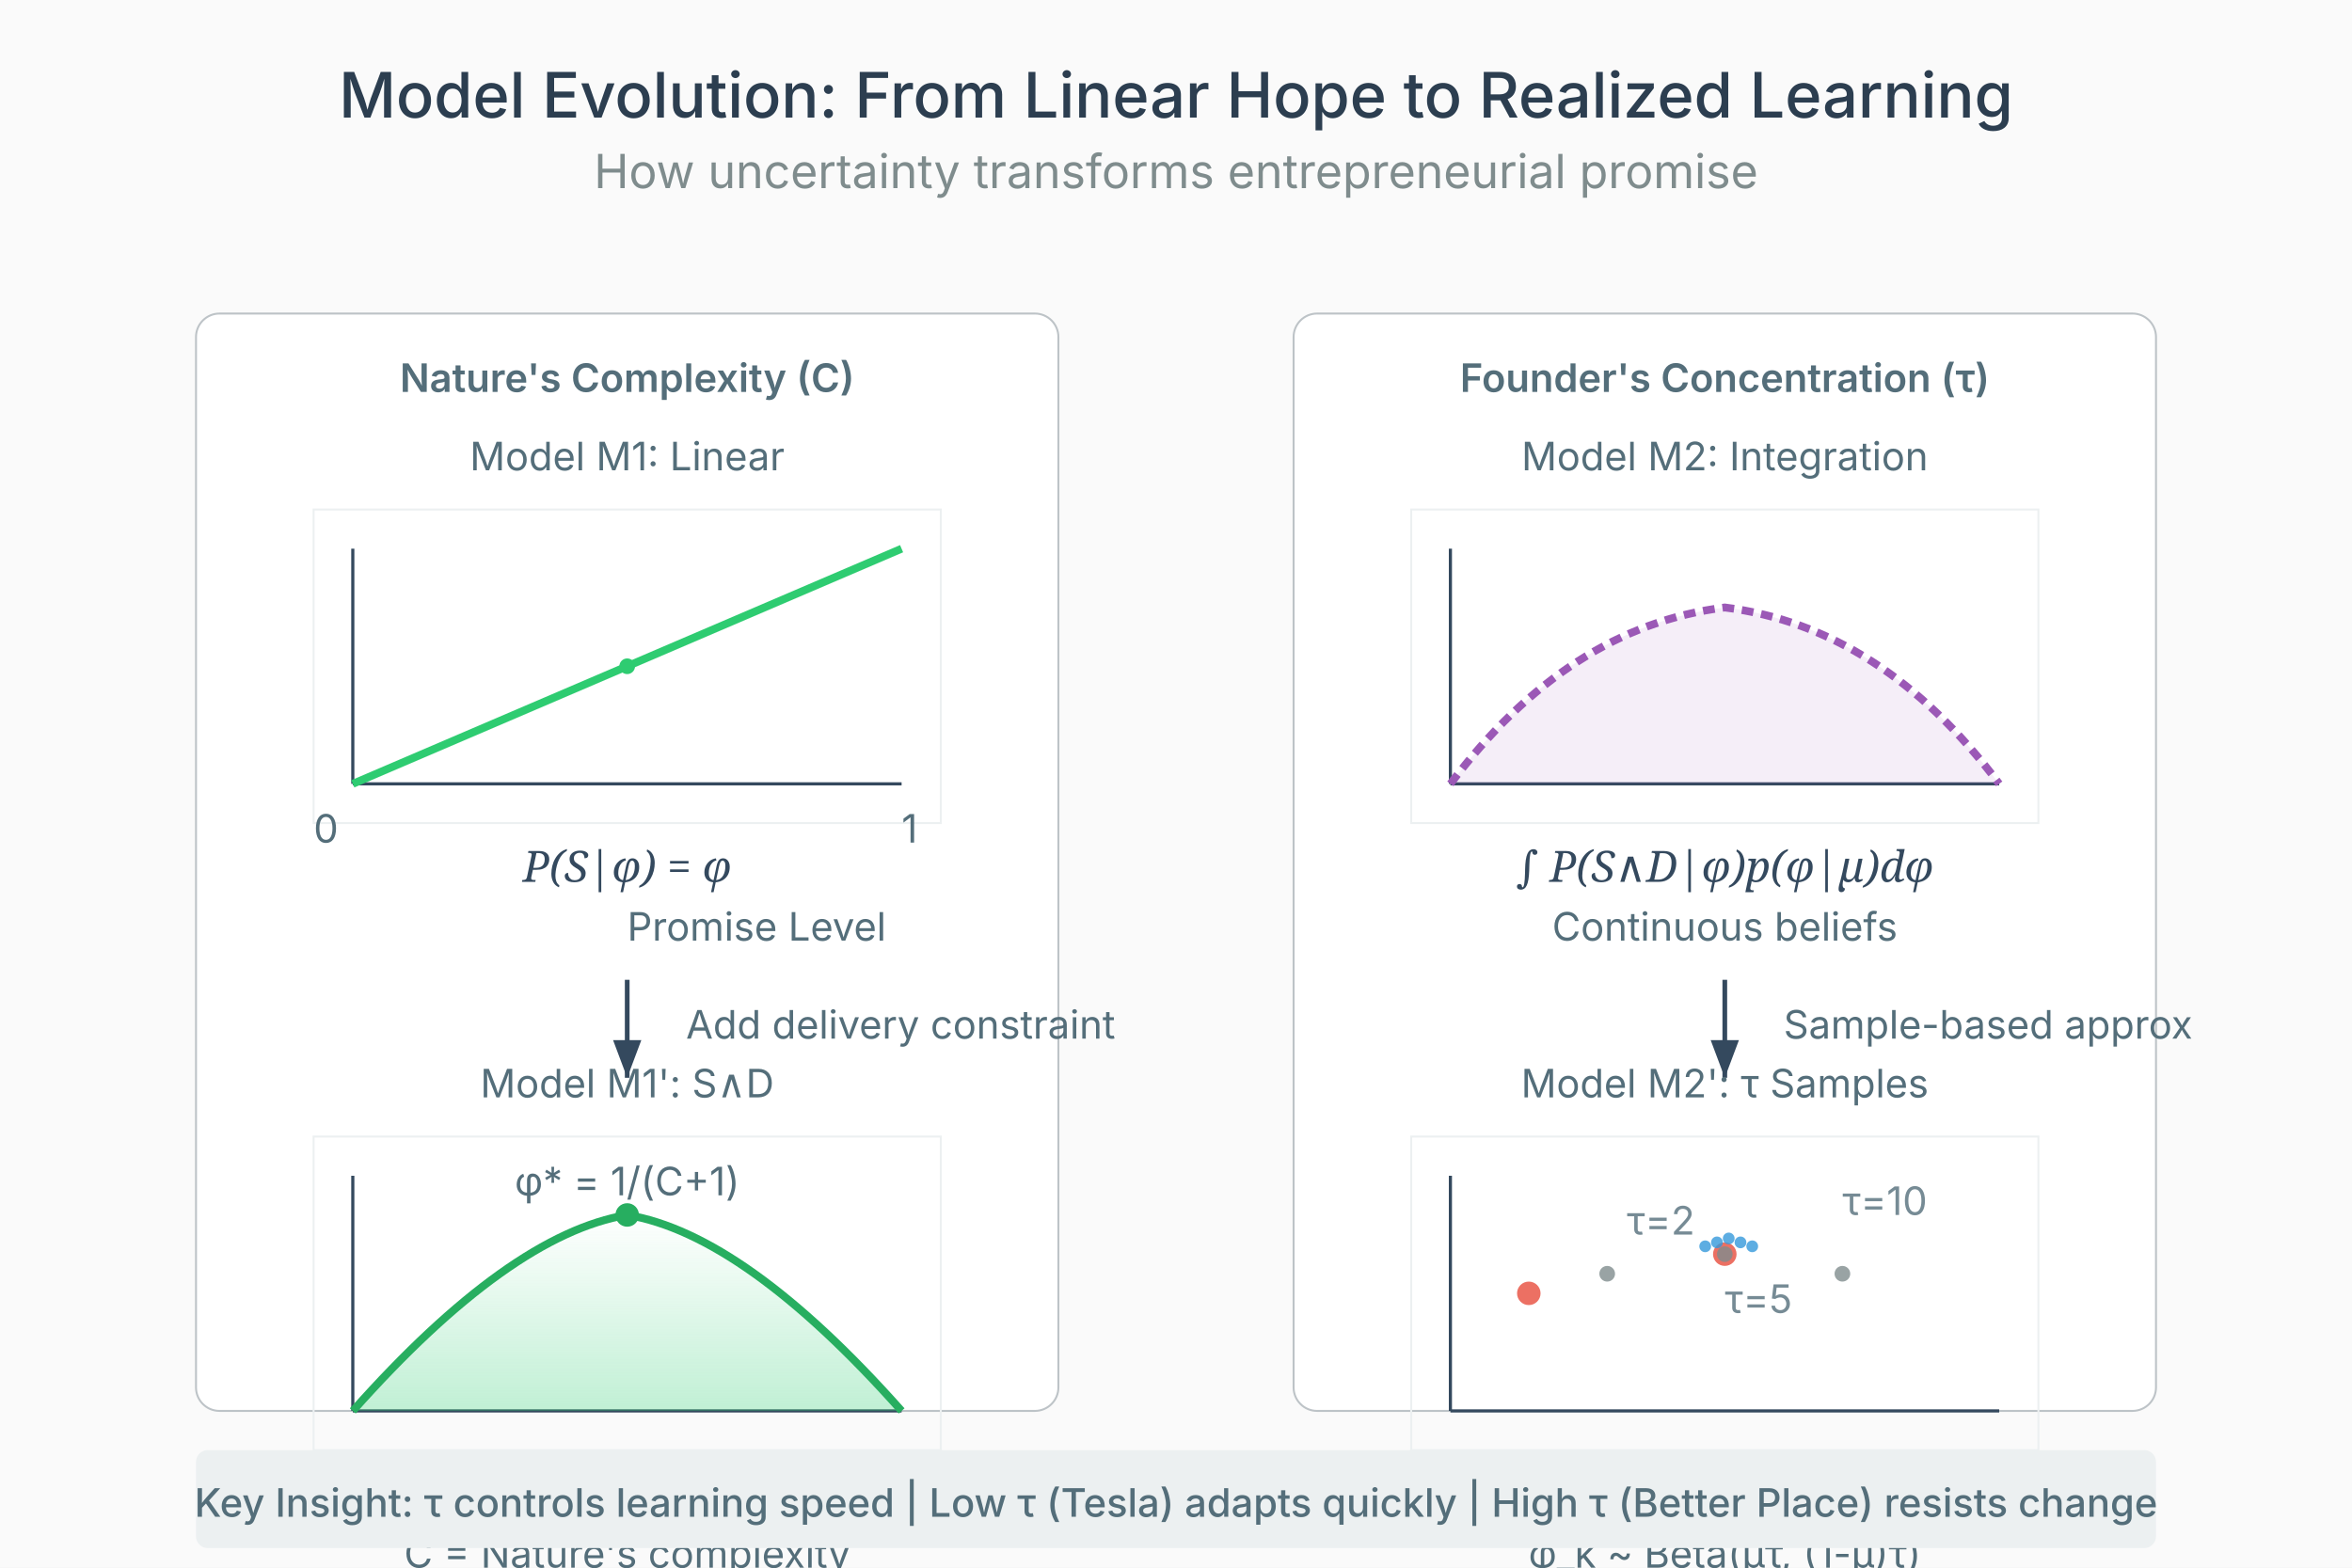
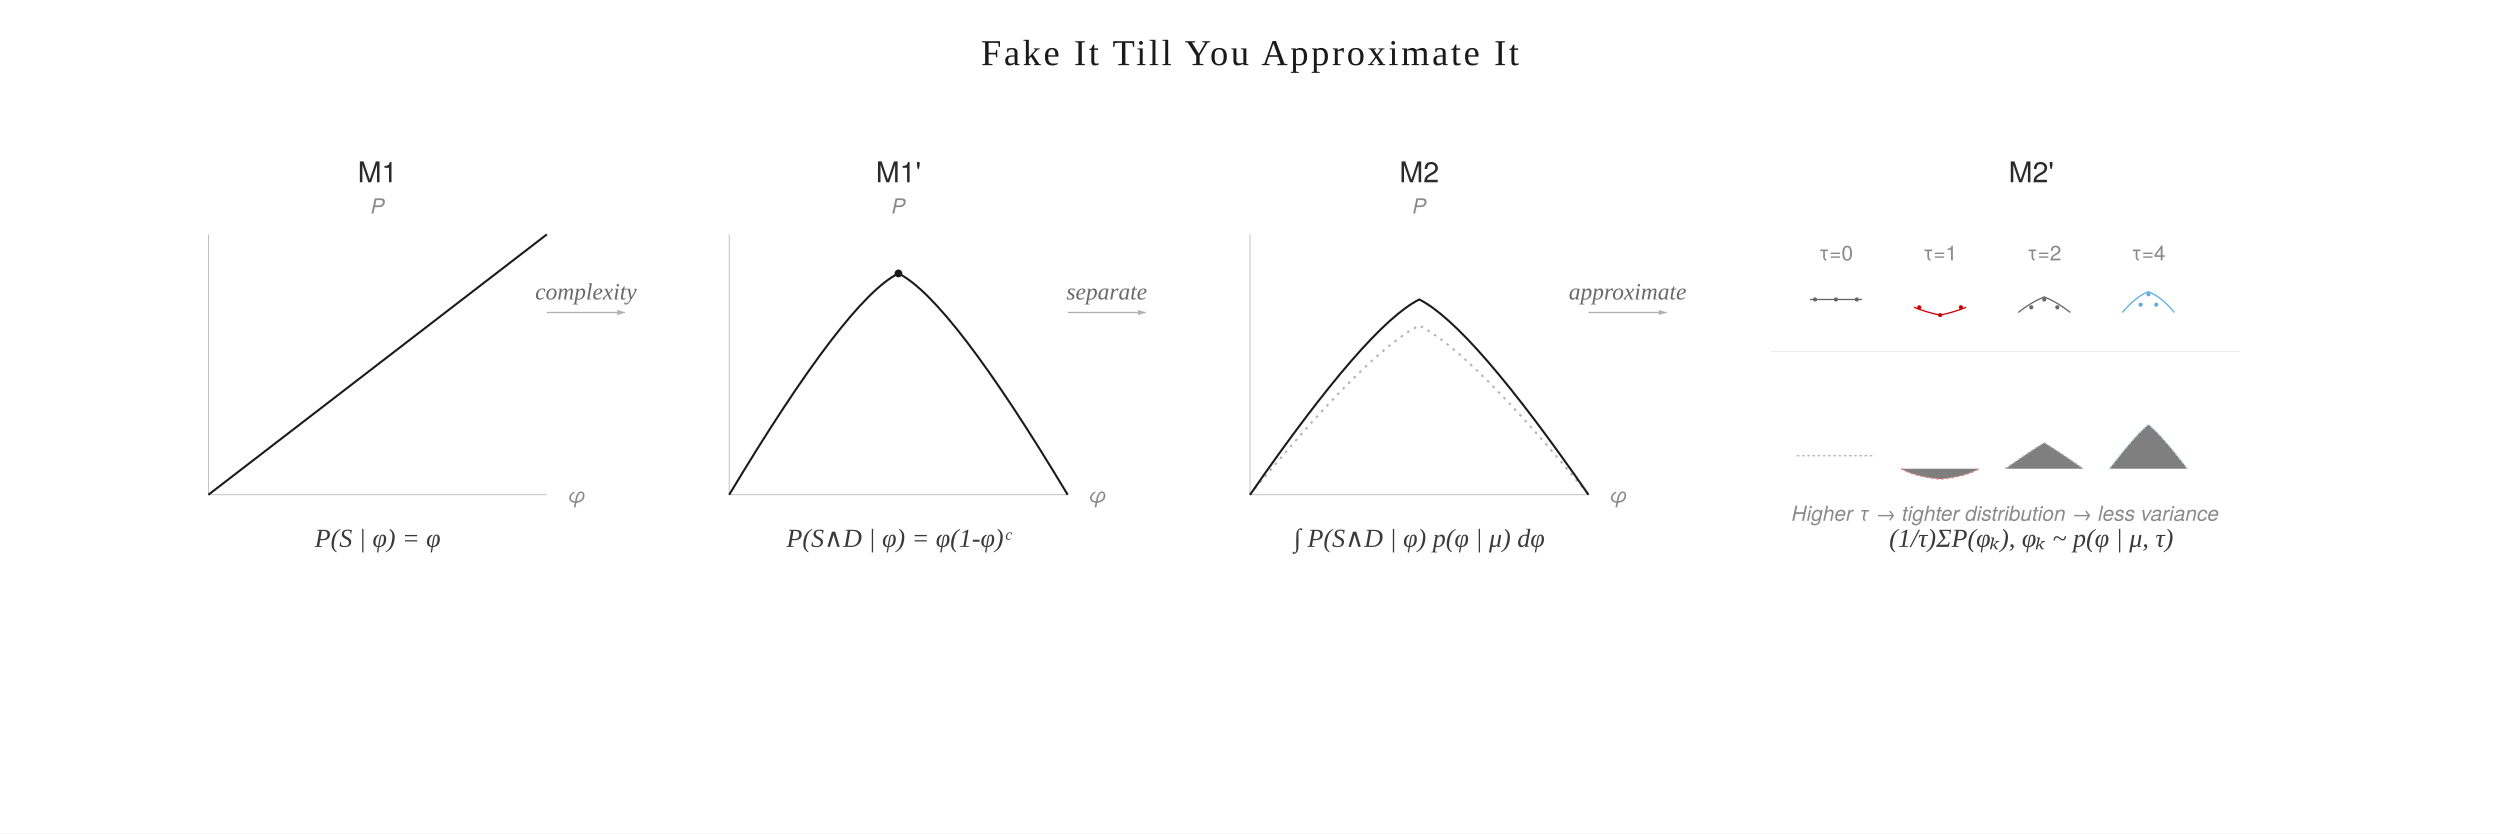
- <svg xmlns="http://www.w3.org/2000/svg" viewBox="0 0 600 400">
+ <svg xmlns="http://www.w3.org/2000/svg" viewBox="0 0 960 320">
  <defs>
    <style>
-       .title { font-family: -apple-system, 'SF Pro Display', sans-serif; font-size: 16px; font-weight: 500; fill: #2c3e50; }
-       .subtitle { font-family: -apple-system, 'SF Pro Text', sans-serif; font-size: 12px; fill: #7f8c8d; }
-       .label { font-family: -apple-system, 'SF Pro Text', sans-serif; font-size: 10px; fill: #546e7a; }
-       .equation { font-family: 'Georgia', serif; font-size: 11px; font-style: italic; fill: #34495e; }
-       .axis { stroke: #34495e; stroke-width: 0.8; }
-       .grid { stroke: #ecf0f1; stroke-width: 0.4; stroke-dasharray: 2,2; }
-       .arrow { stroke: #34495e; stroke-width: 1.2; fill: none; marker-end: url(#arrowhead); }
+       .title { font-family: 'Times New Roman', serif; font-size: 14px; font-weight: 400; fill: #1a1a1a; letter-spacing: 1px; }
+       .model { font-family: 'Helvetica Neue', sans-serif; font-size: 11px; font-weight: 300; fill: #2a2a2a; }
+       .equation { font-family: 'Times New Roman', serif; font-size: 10px; font-style: italic; fill: #3a3a3a; }
+       .transition { font-family: 'Times New Roman', serif; font-size: 9px; font-style: italic; fill: #6a6a6a; }
+       .label { font-family: 'Helvetica Neue', sans-serif; font-size: 8px; font-weight: 300; fill: #8a8a8a; }
+       .line { stroke: #1a1a1a; stroke-width: 0.8; fill: none; }
+       .axis { stroke: #a0a0a0; stroke-width: 0.25; }
+       .arrow-line { stroke: #b0b0b0; stroke-width: 0.5; }
    </style>
-     <marker id="arrowhead" markerWidth="8" markerHeight="6" refX="8" refY="3" orient="auto">
-       <polygon points="0 0, 8 3, 0 6" fill="#34495e" />
+     <marker id="arrow-minimal" markerWidth="6" markerHeight="4" refX="6" refY="2" orient="auto">
+       <polygon points="0 0, 6 2, 0 4" fill="#b0b0b0" />
    </marker>
-     <linearGradient id="natureGrad" x1="0%" y1="100%" x2="0%" y2="0%">
-       <stop offset="0%" style="stop-color:#2ecc71;stop-opacity:0.3" />
-       <stop offset="100%" style="stop-color:#2ecc71;stop-opacity:0" />
-     </linearGradient>
-     <linearGradient id="founderGrad" x1="0%" y1="100%" x2="0%" y2="0%">
-       <stop offset="0%" style="stop-color:#9b59b6;stop-opacity:0.3" />
-       <stop offset="100%" style="stop-color:#9b59b6;stop-opacity:0" />
-     </linearGradient>
  </defs>
-   <rect x="0" y="0" width="600" height="400" fill="#fafafa" />
-   <text x="300" y="30" text-anchor="middle" class="title">Model Evolution: From Linear Hope to Realized Learning</text>
-   <text x="300" y="48" text-anchor="middle" class="subtitle">How uncertainty transforms entrepreneurial promise</text>
-   <g transform="translate(50, 80)">
-     <rect x="0" y="0" width="220" height="280" fill="white" stroke="#bdc3c7" stroke-width="0.5" rx="6" />
-     <text x="110" y="20" text-anchor="middle" class="label" font-weight="600">Nature's Complexity (C)</text>
-     <g transform="translate(20, 40)">
-       <text x="90" y="0" text-anchor="middle" class="label" fill="#2ecc71">Model M1: Linear</text>
-       <rect x="10" y="10" width="160" height="80" fill="none" stroke="#ecf0f1" stroke-width="0.5" />
-       <line x1="20" y1="80" x2="160" y2="80" class="axis" />
-       <line x1="20" y1="80" x2="20" y2="20" class="axis" />
-       <line x1="20" y1="80" x2="160" y2="20" stroke="#2ecc71" stroke-width="2" />
-       <circle cx="90" cy="50" r="2" fill="#2ecc71" />
-       <text x="90" y="105" text-anchor="middle" class="equation">P(S|φ) = φ</text>
-       <text x="10" y="95" class="label" font-size="9">0</text>
-       <text x="160" y="95" class="label" font-size="9">1</text>
-       <text x="90" y="120" class="label" font-size="9">Promise Level</text>
+   <rect x="0" y="0" width="960" height="320" fill="white" />
+   <text x="480" y="25" text-anchor="middle" class="title">Fake It Till You Approximate It</text>
+   <g transform="translate(60, 70)">
+     <text x="85" y="0" text-anchor="middle" class="model">M1</text>
+     <g transform="translate(20, 20)">
+       <line x1="0" y1="100" x2="130" y2="100" class="axis" />
+       <line x1="0" y1="100" x2="0" y2="0" class="axis" />
+       <line x1="0" y1="100" x2="130" y2="0" class="line" />
+       <text x="65" y="-8" text-anchor="middle" class="label" font-style="italic">P</text>
+       <text x="138" y="103" class="label" font-style="italic">φ</text>
    </g>
-     <g transform="translate(110, 175)">
-       <path d="M 0,-5 L 0,20" class="arrow" />
-       <text x="15" y="10" class="label" font-size="9">Add delivery constraint</text>
+     <text x="85" y="140" text-anchor="middle" class="equation">P(S | φ) = φ</text>
+   </g>
+   <g transform="translate(210, 120)">
+     <line x1="0" y1="0" x2="30" y2="0" class="arrow-line" marker-end="url(#arrow-minimal)" />
+     <text x="15" y="-5" text-anchor="middle" class="transition">complexity</text>
+   </g>
+   <g transform="translate(260, 70)">
+     <text x="85" y="0" text-anchor="middle" class="model">M1'</text>
+     <g transform="translate(20, 20)">
+       <line x1="0" y1="100" x2="130" y2="100" class="axis" />
+       <line x1="0" y1="100" x2="0" y2="0" class="axis" />
+       <path d="M 0,100 Q 45,25 65,15 Q 85,25 130,100" class="line" />
+       <circle cx="65" cy="15" r="1.5" fill="#1a1a1a" />
+       <text x="65" y="-8" text-anchor="middle" class="label" font-style="italic">P</text>
+       <text x="138" y="103" class="label" font-style="italic">φ</text>
    </g>
-     <g transform="translate(20, 200)">
-       <text x="90" y="0" text-anchor="middle" class="label" fill="#27ae60">Model M1': S∧D</text>
-       <rect x="10" y="10" width="160" height="80" fill="none" stroke="#ecf0f1" stroke-width="0.5" />
-       <line x1="20" y1="80" x2="160" y2="80" class="axis" />
-       <line x1="20" y1="80" x2="20" y2="20" class="axis" />
-       <path d="M 20,80 Q 60,35 90,30 Q 120,35 160,80 L 160,80 L 20,80 Z" fill="url(#natureGrad)" />
-       <path d="M 20,80 Q 60,35 90,30 Q 120,35 160,80" stroke="#27ae60" stroke-width="2" fill="none" />
-       <circle cx="90" cy="30" r="3" fill="#27ae60" />
-       <text x="90" y="25" text-anchor="middle" class="label" font-size="9">φ* = 1/(C+1)</text>
-       <text x="90" y="105" text-anchor="middle" class="equation">P(S∧D|φ) = φ(1-φ)^C</text>
-       <text x="90" y="120" text-anchor="middle" class="label" font-size="9">C = Nature's complexity</text>
+     <text x="85" y="140" text-anchor="middle" class="equation">P(S∧D | φ) = φ(1-φ)ᶜ</text>
+   </g>
+   <g transform="translate(410, 120)">
+     <line x1="0" y1="0" x2="30" y2="0" class="arrow-line" marker-end="url(#arrow-minimal)" />
+     <text x="15" y="-5" text-anchor="middle" class="transition">separate</text>
+   </g>
+   <g transform="translate(460, 70)">
+     <text x="85" y="0" text-anchor="middle" class="model">M2</text>
+     <g transform="translate(20, 20)">
+       <line x1="0" y1="100" x2="130" y2="100" class="axis" />
+       <line x1="0" y1="100" x2="0" y2="0" class="axis" />
+       <path d="M 0,100 Q 45,45 65,35 Q 85,45 130,100" stroke="#6a6a6a" stroke-width="0.8" fill="none" stroke-dasharray="1,2" opacity="0.5" />
+       <path d="M 0,100 Q 45,35 65,25 Q 85,35 130,100" class="line" />
+       <text x="65" y="-8" text-anchor="middle" class="label" font-style="italic">P</text>
+       <text x="138" y="103" class="label" font-style="italic">φ</text>
    </g>
+     <text x="85" y="140" text-anchor="middle" class="equation">∫ P(S∧D | φ) p(φ | μ) dφ</text>
  </g>
-   <g transform="translate(330, 80)">
-     <rect x="0" y="0" width="220" height="280" fill="white" stroke="#bdc3c7" stroke-width="0.5" rx="6" />
-     <text x="110" y="20" text-anchor="middle" class="label" font-weight="600">Founder's Concentration (τ)</text>
-     <g transform="translate(20, 40)">
-       <text x="90" y="0" text-anchor="middle" class="label" fill="#9b59b6">Model M2: Integration</text>
-       <rect x="10" y="10" width="160" height="80" fill="none" stroke="#ecf0f1" stroke-width="0.5" />
-       <line x1="20" y1="80" x2="160" y2="80" class="axis" />
-       <line x1="20" y1="80" x2="20" y2="20" class="axis" />
-       <path d="M 20,80 Q 50,40 90,35 Q 130,40 160,80" stroke="#9b59b6" stroke-width="2" fill="none" stroke-dasharray="3,2" />
-       <path d="M 20,80 Q 50,40 90,35 Q 130,40 160,80 L 160,80 L 20,80 Z" fill="#9b59b6" fill-opacity="0.1" />
-       <text x="90" y="105" text-anchor="middle" class="equation">∫ P(S∧D|φ)p(φ|μ)dφ</text>
-       <text x="90" y="120" text-anchor="middle" class="label" font-size="9">Continuous beliefs</text>
+   <g transform="translate(610, 120)">
+     <line x1="0" y1="0" x2="30" y2="0" class="arrow-line" marker-end="url(#arrow-minimal)" />
+     <text x="15" y="-5" text-anchor="middle" class="transition">approximate</text>
+   </g>
+   <g transform="translate(660, 70)">
+     <text x="120" y="0" text-anchor="middle" class="model">M2'</text>
+     <g transform="translate(20, 20)">
+       <g transform="translate(10, 10)">
+         <text x="15" y="0" text-anchor="middle" class="label">τ=0</text>
+         <line x1="5" y1="15" x2="25" y2="15" stroke="#666" stroke-width="0.5" />
+         <circle cx="7" cy="15" r="0.8" fill="#666" />
+         <circle cx="15" cy="15" r="0.8" fill="#666" />
+         <circle cx="23" cy="15" r="0.8" fill="#666" />
+         <text x="55" y="0" text-anchor="middle" class="label" fill="#CC0000">τ=1</text>
+         <path d="M 45,18 Q 50,20 55,21 Q 60,20 65,18" stroke="#CC0000" stroke-width="0.5" fill="none" />
+         <circle cx="47" cy="18" r="0.8" fill="#CC0000" />
+         <circle cx="55" cy="21" r="0.8" fill="#CC0000" />
+         <circle cx="63" cy="18" r="0.8" fill="#CC0000" />
+         <text x="95" y="0" text-anchor="middle" class="label">τ=2</text>
+         <path d="M 85,20 Q 90,16 95,14 Q 100,16 105,20" stroke="#666" stroke-width="0.5" fill="none" />
+         <circle cx="90" cy="18" r="0.8" fill="#666" />
+         <circle cx="95" cy="15" r="0.8" fill="#666" />
+         <circle cx="100" cy="18" r="0.8" fill="#666" />
+         <text x="135" y="0" text-anchor="middle" class="label" fill="#5DADE2">τ=4</text>
+         <path d="M 125,20 Q 130,14 135,12 Q 140,14 145,20" stroke="#5DADE2" stroke-width="0.5" fill="none" />
+         <circle cx="132" cy="17" r="0.8" fill="#5DADE2" />
+         <circle cx="135" cy="13" r="0.8" fill="#5DADE2" />
+         <circle cx="138" cy="17" r="0.8" fill="#5DADE2" />
+       </g>
+       <line x1="0" y1="45" x2="180" y2="45" stroke="#e0e0e0" stroke-width="0.25" />
+       <g transform="translate(10, 55)">
+         <line x1="0" y1="30" x2="30" y2="30" stroke="#666" stroke-width="0.5" stroke-dasharray="1,1" opacity="0.5" />
+         <path d="M 40,35 Q 45,38 55,39 Q 65,38 70,35" stroke="#CC0000" stroke-width="0.5" stroke-dasharray="1,1" opacity="0.5" />
+         <path d="M 80,35 Q 90,28 95,25 Q 100,28 110,35" stroke="#666" stroke-width="0.5" stroke-dasharray="1,1" opacity="0.5" />
+         <path d="M 120,35 Q 130,22 135,18 Q 140,22 150,35" stroke="#5DADE2" stroke-width="0.5" stroke-dasharray="1,1" opacity="0.5" />
+       </g>
+       <text x="90" y="110" text-anchor="middle" class="label" font-style="italic">
+         Higher τ → tighter distribution → less variance
+       </text>
    </g>
-     <g transform="translate(110, 175)">
-       <path d="M 0,-5 L 0,20" class="arrow" />
-       <text x="15" y="10" class="label" font-size="9">Sample-based approx</text>
-     </g>
-     <g transform="translate(20, 200)">
-       <text x="90" y="0" text-anchor="middle" class="label" fill="#8e44ad">Model M2': τ Samples</text>
-       <rect x="10" y="10" width="160" height="80" fill="none" stroke="#ecf0f1" stroke-width="0.5" />
-       <line x1="20" y1="80" x2="160" y2="80" class="axis" />
-       <line x1="20" y1="80" x2="20" y2="20" class="axis" />
-       <g opacity="0.8">
-         <circle cx="40" cy="50" r="3" fill="#e74c3c" />
-         <circle cx="90" cy="40" r="3" fill="#e74c3c" />
-         <text x="65" y="35" class="label" font-size="9" fill="#e74c3c">τ=2</text>
-       </g>
-       <g opacity="0.8">
-         <circle cx="60" cy="45" r="2" fill="#7f8c8d" />
-         <circle cx="90" cy="40" r="2" fill="#7f8c8d" />
-         <circle cx="120" cy="45" r="2" fill="#7f8c8d" />
-         <text x="90" y="55" class="label" font-size="9" fill="#7f8c8d">τ=5</text>
-       </g>
-       <g opacity="0.8">
-         <circle cx="85" cy="38" r="1.5" fill="#3498db" />
-         <circle cx="88" cy="37" r="1.5" fill="#3498db" />
-         <circle cx="91" cy="36" r="1.5" fill="#3498db" />
-         <circle cx="94" cy="37" r="1.5" fill="#3498db" />
-         <circle cx="97" cy="38" r="1.5" fill="#3498db" />
-         <text x="120" y="30" class="label" font-size="9" fill="#3498db">τ=10</text>
-       </g>
-       <text x="90" y="105" text-anchor="middle" class="equation">(1/τ) Σ P(S∧D|φ_k)</text>
-       <text x="90" y="120" text-anchor="middle" class="label" font-size="9">φ_k ~ Beta(μτ, (1-μ)τ)</text>
-     </g>
-   </g>
-   <g transform="translate(50, 370)">
-     <rect x="0" y="0" width="500" height="25" fill="#ecf0f1" rx="3" />
-     <text x="250" y="17" text-anchor="middle" class="label" font-weight="500">
-       Key Insight: τ controls learning speed | Low τ (Tesla) adapts quickly | High τ (Better Place) resists change
-     </text>
+     <text x="120" y="140" text-anchor="middle" class="equation">(1/τ)ΣP(φₖ), φₖ ~ p(φ | μ, τ)</text>
  </g>
</svg>
